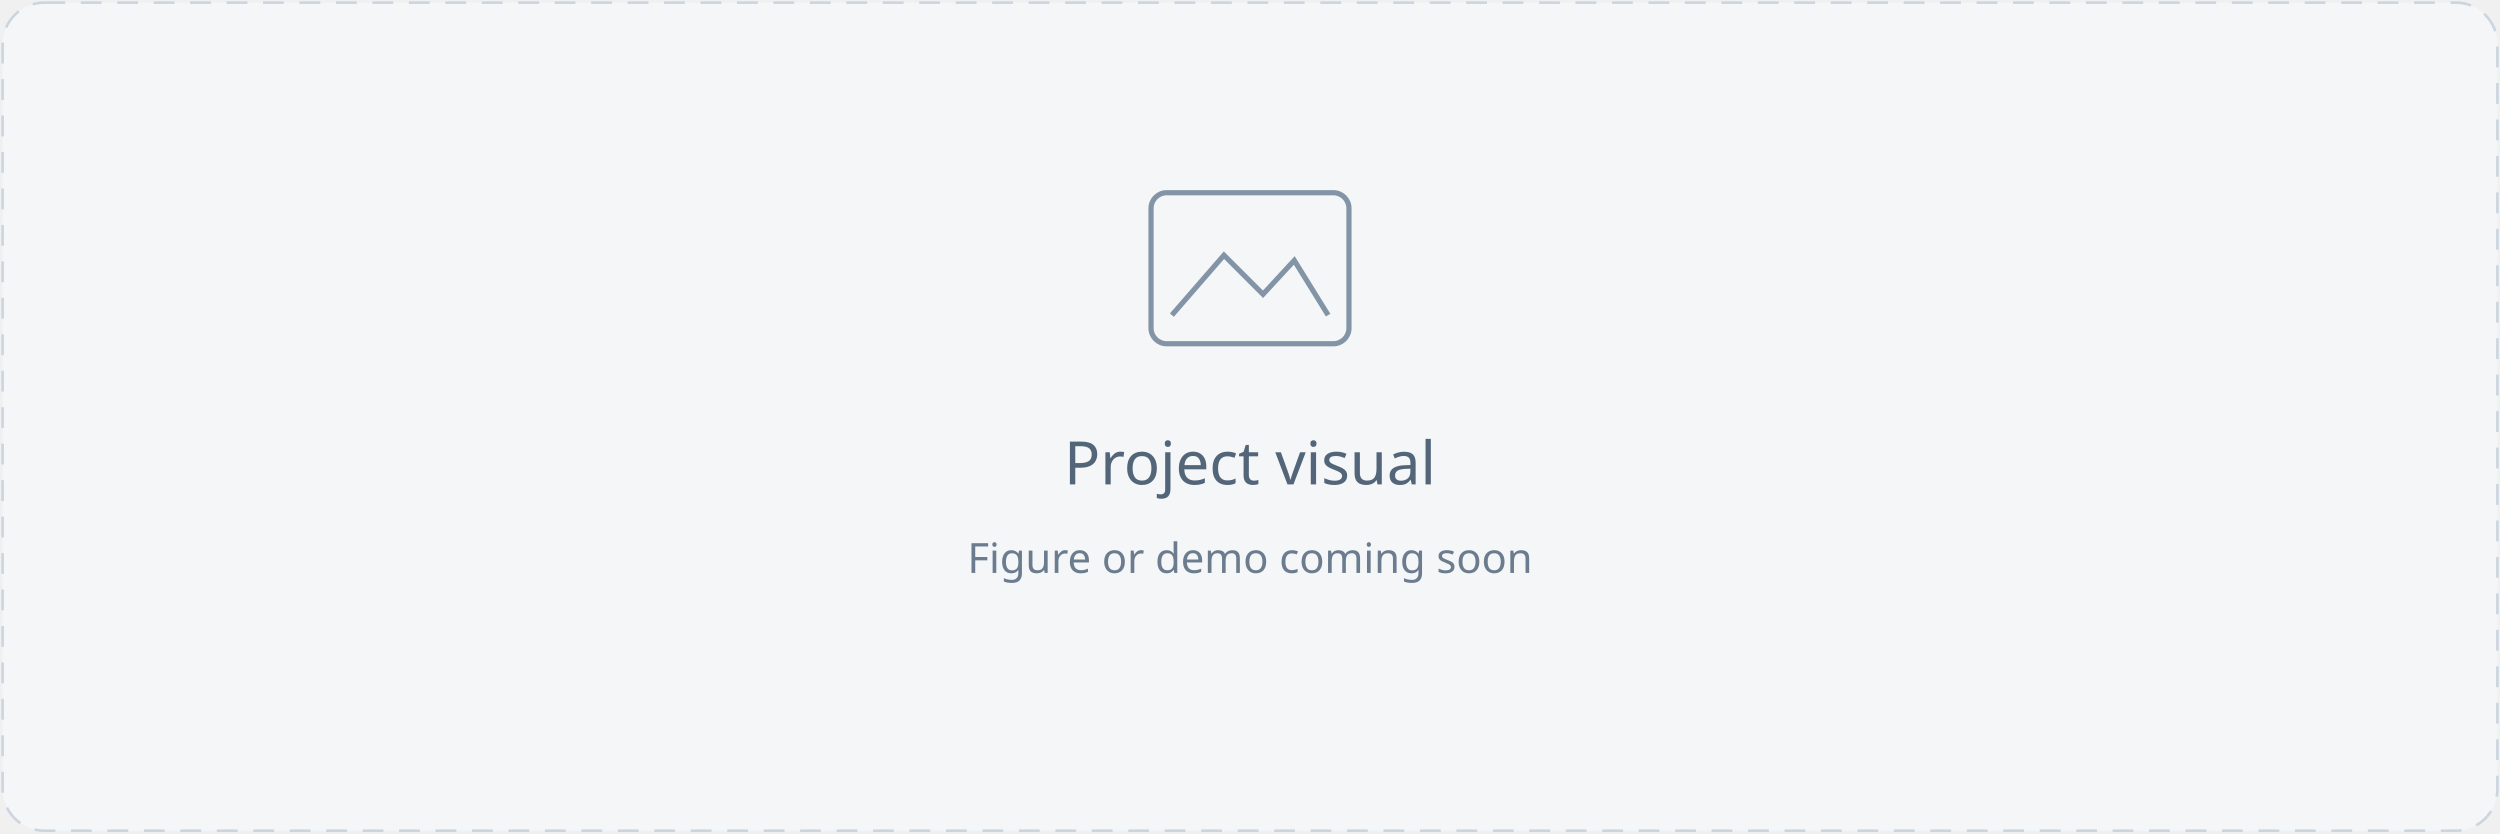
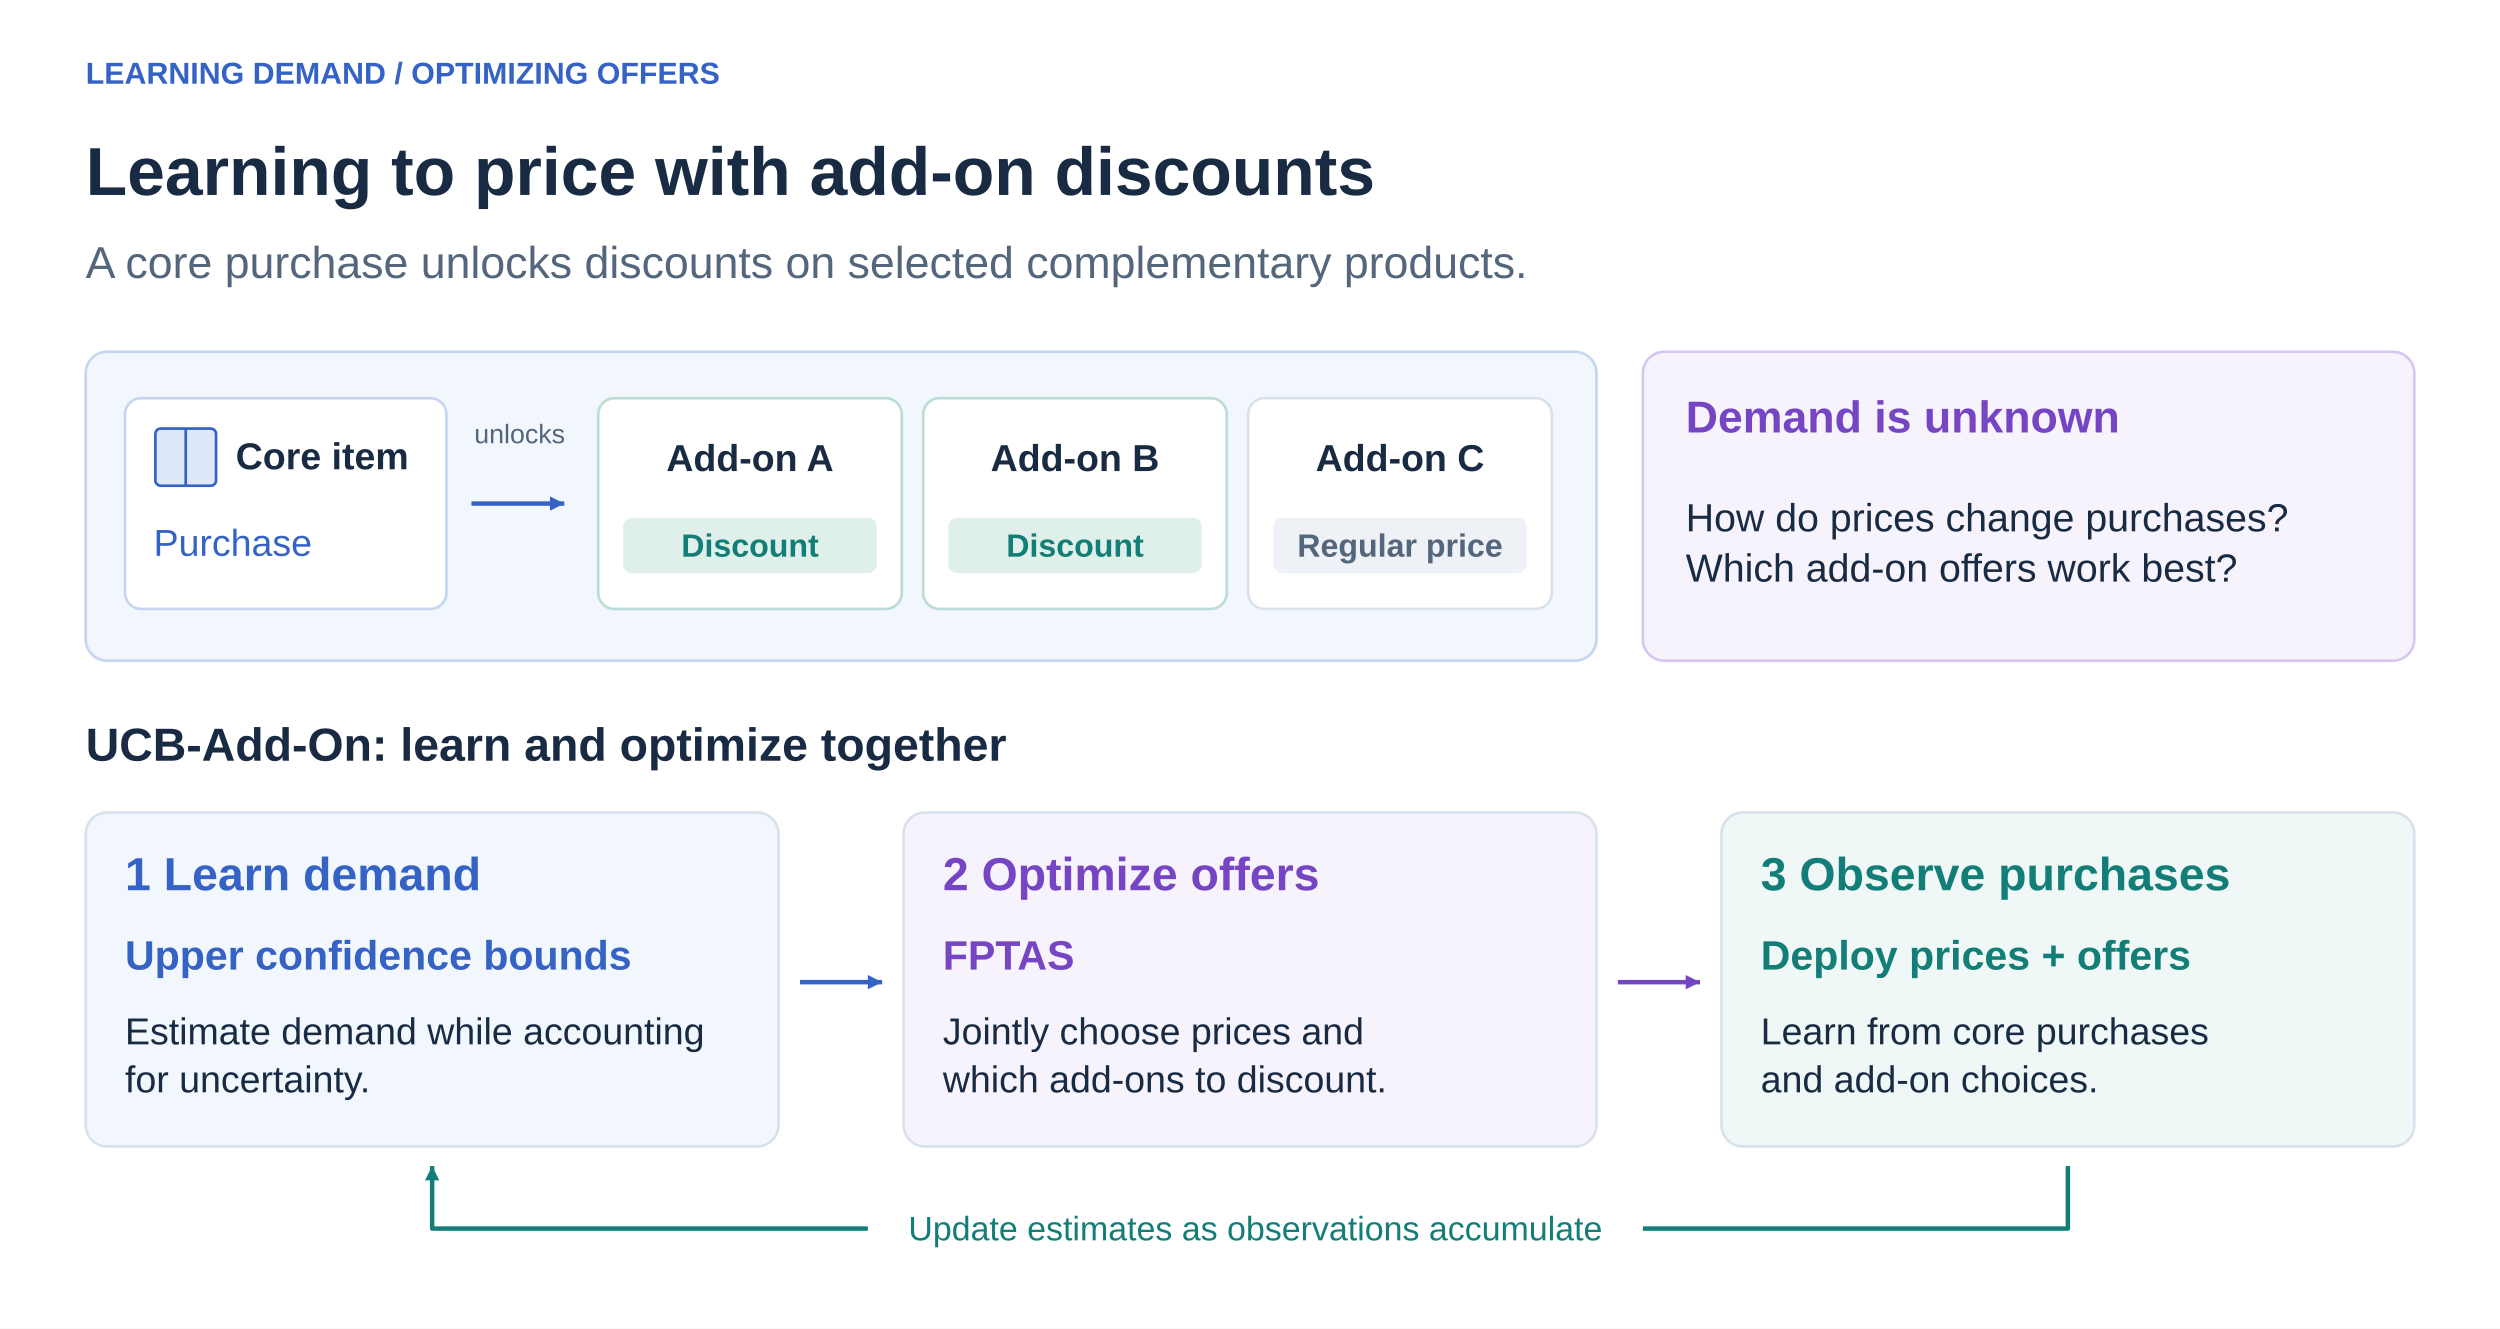
- <svg xmlns="http://www.w3.org/2000/svg" width="960" height="320" viewBox="0 0 960 320">
-   <rect x="1" y="1" width="958" height="318" rx="16" fill="#f4f6f8" stroke="#cbd5df" stroke-dasharray="8 6" />
-   <rect x="442" y="74" width="76" height="58" rx="6" fill="none" stroke="#8294a6" stroke-width="2" />
-   <path d="M450 121l20-23 15 15 12-13 13 21" fill="none" stroke="#8294a6" stroke-width="2" />
-   <text x="480" y="186" text-anchor="middle" font-family="sans-serif" font-size="23" fill="#536579">Project visual</text>
-   <text x="480" y="220" text-anchor="middle" font-family="sans-serif" font-size="16" fill="#6b7c8e">Figure or demo coming soon</text>
+ <svg xmlns="http://www.w3.org/2000/svg" width="1400" height="744" viewBox="0 0 1400 744" role="img" aria-labelledby="title" content="&lt;mxfile host=&quot;app.diagrams.net&quot;&gt;&#10;  &lt;diagram id=&quot;add-on-overview&quot; name=&quot;Add-on discounts&quot;&gt;&#10;    &lt;mxGraphModel grid=&quot;1&quot; gridSize=&quot;10&quot; guides=&quot;1&quot; tooltips=&quot;1&quot; connect=&quot;1&quot; arrows=&quot;1&quot; fold=&quot;1&quot; page=&quot;1&quot; pageScale=&quot;1&quot; pageWidth=&quot;1400&quot; pageHeight=&quot;744&quot; math=&quot;0&quot; shadow=&quot;0&quot; background=&quot;#FFFFFF&quot;&gt;&#10;      &lt;root&gt;&#10;        &lt;mxCell id=&quot;0&quot; /&gt;&#10;        &lt;mxCell id=&quot;1&quot; parent=&quot;0&quot; /&gt;&#10;        &lt;mxCell id=&quot;2&quot; value=&quot;&quot; style=&quot;rounded=0;absoluteArcSize=1;arcSize=0;whiteSpace=wrap;html=0;fillColor=#FFFFFF;strokeColor=none;strokeWidth=1.5;dashed=0;&quot; vertex=&quot;1&quot; parent=&quot;1&quot;&gt;&#10;          &lt;mxGeometry x=&quot;0&quot; y=&quot;0&quot; width=&quot;1400&quot; height=&quot;744&quot; as=&quot;geometry&quot; /&gt;&#10;        &lt;/mxCell&gt;&#10;        &lt;mxCell id=&quot;3&quot; value=&quot;LEARNING DEMAND / OPTIMIZING OFFERS&quot; style=&quot;text;html=0;whiteSpace=wrap;overflow=hidden;align=left;verticalAlign=middle;spacing=0;fontFamily=Arial;fontSize=17;fontColor=#3563C5;fontStyle=1;strokeColor=none;fillColor=none;&quot; vertex=&quot;1&quot; parent=&quot;1&quot;&gt;&#10;          &lt;mxGeometry x=&quot;48&quot; y=&quot;28&quot; width=&quot;1304&quot; height=&quot;26&quot; as=&quot;geometry&quot; /&gt;&#10;        &lt;/mxCell&gt;&#10;        &lt;mxCell id=&quot;4&quot; value=&quot;Learning to price with add-on discounts&quot; style=&quot;text;html=0;whiteSpace=wrap;overflow=hidden;align=left;verticalAlign=middle;spacing=0;fontFamily=Arial;fontSize=38;fontColor=#182B43;fontStyle=1;strokeColor=none;fillColor=none;&quot; vertex=&quot;1&quot; parent=&quot;1&quot;&gt;&#10;          &lt;mxGeometry x=&quot;48&quot; y=&quot;72&quot; width=&quot;1304&quot; height=&quot;48&quot; as=&quot;geometry&quot; /&gt;&#10;        &lt;/mxCell&gt;&#10;        &lt;mxCell id=&quot;5&quot; value=&quot;A core purchase unlocks discounts on selected complementary products.&quot; style=&quot;text;html=0;whiteSpace=wrap;overflow=hidden;align=left;verticalAlign=middle;spacing=0;fontFamily=Arial;fontSize=25;fontColor=#53667B;fontStyle=0;strokeColor=none;fillColor=none;&quot; vertex=&quot;1&quot; parent=&quot;1&quot;&gt;&#10;          &lt;mxGeometry x=&quot;48&quot; y=&quot;131&quot; width=&quot;1304&quot; height=&quot;32&quot; as=&quot;geometry&quot; /&gt;&#10;        &lt;/mxCell&gt;&#10;        &lt;mxCell id=&quot;6&quot; value=&quot;&quot; style=&quot;rounded=1;absoluteArcSize=1;arcSize=24;whiteSpace=wrap;html=0;fillColor=#F2F6FD;strokeColor=#C6D5F0;strokeWidth=1.5;dashed=0;&quot; vertex=&quot;1&quot; parent=&quot;1&quot;&gt;&#10;          &lt;mxGeometry x=&quot;48&quot; y=&quot;197&quot; width=&quot;846&quot; height=&quot;173&quot; as=&quot;geometry&quot; /&gt;&#10;        &lt;/mxCell&gt;&#10;        &lt;mxCell id=&quot;7&quot; value=&quot;&quot; style=&quot;rounded=1;absoluteArcSize=1;arcSize=18;whiteSpace=wrap;html=0;fillColor=#FFFFFF;strokeColor=#C6D5F0;strokeWidth=1.5;dashed=0;&quot; vertex=&quot;1&quot; parent=&quot;1&quot;&gt;&#10;          &lt;mxGeometry x=&quot;70&quot; y=&quot;223&quot; width=&quot;180&quot; height=&quot;118&quot; as=&quot;geometry&quot; /&gt;&#10;        &lt;/mxCell&gt;&#10;        &lt;mxCell id=&quot;8&quot; value=&quot;&quot; style=&quot;rounded=1;absoluteArcSize=1;arcSize=6;whiteSpace=wrap;html=0;fillColor=#DFE8FA;strokeColor=#3563C5;strokeWidth=1.5;dashed=0;&quot; vertex=&quot;1&quot; parent=&quot;1&quot;&gt;&#10;          &lt;mxGeometry x=&quot;87&quot; y=&quot;240&quot; width=&quot;34&quot; height=&quot;32&quot; as=&quot;geometry&quot; /&gt;&#10;        &lt;/mxCell&gt;&#10;        &lt;mxCell id=&quot;9&quot; style=&quot;edgeStyle=none;rounded=0;html=0;endArrow=none;endFill=1;strokeColor=#3563C5;strokeWidth=1.5;dashed=0;&quot; edge=&quot;1&quot; parent=&quot;1&quot;&gt;&#10;          &lt;mxGeometry relative=&quot;1&quot; as=&quot;geometry&quot;&gt;&#10;            &lt;mxPoint x=&quot;104&quot; y=&quot;240&quot; as=&quot;sourcePoint&quot; /&gt;&#10;            &lt;mxPoint x=&quot;104&quot; y=&quot;272&quot; as=&quot;targetPoint&quot; /&gt;&#10;          &lt;/mxGeometry&gt;&#10;        &lt;/mxCell&gt;&#10;        &lt;mxCell id=&quot;10&quot; value=&quot;Core item&quot; style=&quot;text;html=0;whiteSpace=wrap;overflow=hidden;align=left;verticalAlign=middle;spacing=0;fontFamily=Arial;fontSize=21;fontColor=#182B43;fontStyle=1;strokeColor=none;fillColor=none;&quot; vertex=&quot;1&quot; parent=&quot;1&quot;&gt;&#10;          &lt;mxGeometry x=&quot;132&quot; y=&quot;236&quot; width=&quot;108&quot; height=&quot;39&quot; as=&quot;geometry&quot; /&gt;&#10;        &lt;/mxCell&gt;&#10;        &lt;mxCell id=&quot;11&quot; value=&quot;Purchase&quot; style=&quot;text;html=0;whiteSpace=wrap;overflow=hidden;align=left;verticalAlign=middle;spacing=0;fontFamily=Arial;fontSize=21;fontColor=#3563C5;fontStyle=0;strokeColor=none;fillColor=none;&quot; vertex=&quot;1&quot; parent=&quot;1&quot;&gt;&#10;          &lt;mxGeometry x=&quot;86&quot; y=&quot;289&quot; width=&quot;148&quot; height=&quot;30&quot; as=&quot;geometry&quot; /&gt;&#10;        &lt;/mxCell&gt;&#10;        &lt;mxCell id=&quot;12&quot; style=&quot;edgeStyle=none;rounded=0;html=0;endArrow=block;endFill=1;strokeColor=#3563C5;strokeWidth=2.5;dashed=0;&quot; edge=&quot;1&quot; parent=&quot;1&quot;&gt;&#10;          &lt;mxGeometry relative=&quot;1&quot; as=&quot;geometry&quot;&gt;&#10;            &lt;mxPoint x=&quot;264&quot; y=&quot;282&quot; as=&quot;sourcePoint&quot; /&gt;&#10;            &lt;mxPoint x=&quot;316&quot; y=&quot;282&quot; as=&quot;targetPoint&quot; /&gt;&#10;          &lt;/mxGeometry&gt;&#10;        &lt;/mxCell&gt;&#10;        &lt;mxCell id=&quot;13&quot; value=&quot;unlocks&quot; style=&quot;text;html=0;whiteSpace=wrap;overflow=hidden;align=center;verticalAlign=middle;spacing=0;fontFamily=Arial;fontSize=15;fontColor=#53667B;fontStyle=0;strokeColor=none;fillColor=none;&quot; vertex=&quot;1&quot; parent=&quot;1&quot;&gt;&#10;          &lt;mxGeometry x=&quot;259&quot; y=&quot;229&quot; width=&quot;64&quot; height=&quot;28&quot; as=&quot;geometry&quot; /&gt;&#10;        &lt;/mxCell&gt;&#10;        &lt;mxCell id=&quot;14&quot; value=&quot;&quot; style=&quot;rounded=1;absoluteArcSize=1;arcSize=18;whiteSpace=wrap;html=0;fillColor=#FFFFFF;strokeColor=#BBDDD5;strokeWidth=1.5;dashed=0;&quot; vertex=&quot;1&quot; parent=&quot;1&quot;&gt;&#10;          &lt;mxGeometry x=&quot;335&quot; y=&quot;223&quot; width=&quot;170&quot; height=&quot;118&quot; as=&quot;geometry&quot; /&gt;&#10;        &lt;/mxCell&gt;&#10;        &lt;mxCell id=&quot;15&quot; value=&quot;Add-on A&quot; style=&quot;text;html=0;whiteSpace=wrap;overflow=hidden;align=center;verticalAlign=middle;spacing=0;fontFamily=Arial;fontSize=21;fontColor=#182B43;fontStyle=1;strokeColor=none;fillColor=none;&quot; vertex=&quot;1&quot; parent=&quot;1&quot;&gt;&#10;          &lt;mxGeometry x=&quot;347&quot; y=&quot;241&quot; width=&quot;146&quot; height=&quot;31&quot; as=&quot;geometry&quot; /&gt;&#10;        &lt;/mxCell&gt;&#10;        &lt;mxCell id=&quot;16&quot; value=&quot;&quot; style=&quot;rounded=1;absoluteArcSize=1;arcSize=10;whiteSpace=wrap;html=0;fillColor=#DFF0EB;strokeColor=none;strokeWidth=1.5;dashed=0;&quot; vertex=&quot;1&quot; parent=&quot;1&quot;&gt;&#10;          &lt;mxGeometry x=&quot;349&quot; y=&quot;290&quot; width=&quot;142&quot; height=&quot;31&quot; as=&quot;geometry&quot; /&gt;&#10;        &lt;/mxCell&gt;&#10;        &lt;mxCell id=&quot;17&quot; value=&quot;Discount&quot; style=&quot;text;html=0;whiteSpace=wrap;overflow=hidden;align=center;verticalAlign=middle;spacing=0;fontFamily=Arial;fontSize=18;fontColor=#137E77;fontStyle=1;strokeColor=none;fillColor=none;&quot; vertex=&quot;1&quot; parent=&quot;1&quot;&gt;&#10;          &lt;mxGeometry x=&quot;349&quot; y=&quot;290&quot; width=&quot;142&quot; height=&quot;31&quot; as=&quot;geometry&quot; /&gt;&#10;        &lt;/mxCell&gt;&#10;        &lt;mxCell id=&quot;18&quot; value=&quot;&quot; style=&quot;rounded=1;absoluteArcSize=1;arcSize=18;whiteSpace=wrap;html=0;fillColor=#FFFFFF;strokeColor=#BBDDD5;strokeWidth=1.5;dashed=0;&quot; vertex=&quot;1&quot; parent=&quot;1&quot;&gt;&#10;          &lt;mxGeometry x=&quot;517&quot; y=&quot;223&quot; width=&quot;170&quot; height=&quot;118&quot; as=&quot;geometry&quot; /&gt;&#10;        &lt;/mxCell&gt;&#10;        &lt;mxCell id=&quot;19&quot; value=&quot;Add-on B&quot; style=&quot;text;html=0;whiteSpace=wrap;overflow=hidden;align=center;verticalAlign=middle;spacing=0;fontFamily=Arial;fontSize=21;fontColor=#182B43;fontStyle=1;strokeColor=none;fillColor=none;&quot; vertex=&quot;1&quot; parent=&quot;1&quot;&gt;&#10;          &lt;mxGeometry x=&quot;529&quot; y=&quot;241&quot; width=&quot;146&quot; height=&quot;31&quot; as=&quot;geometry&quot; /&gt;&#10;        &lt;/mxCell&gt;&#10;        &lt;mxCell id=&quot;20&quot; value=&quot;&quot; style=&quot;rounded=1;absoluteArcSize=1;arcSize=10;whiteSpace=wrap;html=0;fillColor=#DFF0EB;strokeColor=none;strokeWidth=1.5;dashed=0;&quot; vertex=&quot;1&quot; parent=&quot;1&quot;&gt;&#10;          &lt;mxGeometry x=&quot;531&quot; y=&quot;290&quot; width=&quot;142&quot; height=&quot;31&quot; as=&quot;geometry&quot; /&gt;&#10;        &lt;/mxCell&gt;&#10;        &lt;mxCell id=&quot;21&quot; value=&quot;Discount&quot; style=&quot;text;html=0;whiteSpace=wrap;overflow=hidden;align=center;verticalAlign=middle;spacing=0;fontFamily=Arial;fontSize=18;fontColor=#137E77;fontStyle=1;strokeColor=none;fillColor=none;&quot; vertex=&quot;1&quot; parent=&quot;1&quot;&gt;&#10;          &lt;mxGeometry x=&quot;531&quot; y=&quot;290&quot; width=&quot;142&quot; height=&quot;31&quot; as=&quot;geometry&quot; /&gt;&#10;        &lt;/mxCell&gt;&#10;        &lt;mxCell id=&quot;22&quot; value=&quot;&quot; style=&quot;rounded=1;absoluteArcSize=1;arcSize=18;whiteSpace=wrap;html=0;fillColor=#FFFFFF;strokeColor=#D9E2EC;strokeWidth=1.5;dashed=0;&quot; vertex=&quot;1&quot; parent=&quot;1&quot;&gt;&#10;          &lt;mxGeometry x=&quot;699&quot; y=&quot;223&quot; width=&quot;170&quot; height=&quot;118&quot; as=&quot;geometry&quot; /&gt;&#10;        &lt;/mxCell&gt;&#10;        &lt;mxCell id=&quot;23&quot; value=&quot;Add-on C&quot; style=&quot;text;html=0;whiteSpace=wrap;overflow=hidden;align=center;verticalAlign=middle;spacing=0;fontFamily=Arial;fontSize=21;fontColor=#182B43;fontStyle=1;strokeColor=none;fillColor=none;&quot; vertex=&quot;1&quot; parent=&quot;1&quot;&gt;&#10;          &lt;mxGeometry x=&quot;711&quot; y=&quot;241&quot; width=&quot;146&quot; height=&quot;31&quot; as=&quot;geometry&quot; /&gt;&#10;        &lt;/mxCell&gt;&#10;        &lt;mxCell id=&quot;24&quot; value=&quot;&quot; style=&quot;rounded=1;absoluteArcSize=1;arcSize=10;whiteSpace=wrap;html=0;fillColor=#EEF1F5;strokeColor=none;strokeWidth=1.5;dashed=0;&quot; vertex=&quot;1&quot; parent=&quot;1&quot;&gt;&#10;          &lt;mxGeometry x=&quot;713&quot; y=&quot;290&quot; width=&quot;142&quot; height=&quot;31&quot; as=&quot;geometry&quot; /&gt;&#10;        &lt;/mxCell&gt;&#10;        &lt;mxCell id=&quot;25&quot; value=&quot;Regular price&quot; style=&quot;text;html=0;whiteSpace=wrap;overflow=hidden;align=center;verticalAlign=middle;spacing=0;fontFamily=Arial;fontSize=18;fontColor=#53667B;fontStyle=1;strokeColor=none;fillColor=none;&quot; vertex=&quot;1&quot; parent=&quot;1&quot;&gt;&#10;          &lt;mxGeometry x=&quot;713&quot; y=&quot;290&quot; width=&quot;142&quot; height=&quot;31&quot; as=&quot;geometry&quot; /&gt;&#10;        &lt;/mxCell&gt;&#10;        &lt;mxCell id=&quot;26&quot; value=&quot;&quot; style=&quot;rounded=1;absoluteArcSize=1;arcSize=24;whiteSpace=wrap;html=0;fillColor=#F7F3FD;strokeColor=#D7C7F0;strokeWidth=1.5;dashed=0;&quot; vertex=&quot;1&quot; parent=&quot;1&quot;&gt;&#10;          &lt;mxGeometry x=&quot;920&quot; y=&quot;197&quot; width=&quot;432&quot; height=&quot;173&quot; as=&quot;geometry&quot; /&gt;&#10;        &lt;/mxCell&gt;&#10;        &lt;mxCell id=&quot;27&quot; value=&quot;Demand is unknown&quot; style=&quot;text;html=0;whiteSpace=wrap;overflow=hidden;align=left;verticalAlign=middle;spacing=0;fontFamily=Arial;fontSize=25;fontColor=#7545C3;fontStyle=1;strokeColor=none;fillColor=none;&quot; vertex=&quot;1&quot; parent=&quot;1&quot;&gt;&#10;          &lt;mxGeometry x=&quot;944&quot; y=&quot;217&quot; width=&quot;384&quot; height=&quot;33&quot; as=&quot;geometry&quot; /&gt;&#10;        &lt;/mxCell&gt;&#10;        &lt;mxCell id=&quot;28&quot; value=&quot;How do prices change purchases?&amp;#10;Which add-on offers work best?&quot; style=&quot;text;html=0;whiteSpace=wrap;overflow=hidden;align=left;verticalAlign=middle;spacing=0;fontFamily=Arial;fontSize=22;fontColor=#182B43;fontStyle=0;strokeColor=none;fillColor=none;&quot; vertex=&quot;1&quot; parent=&quot;1&quot;&gt;&#10;          &lt;mxGeometry x=&quot;944&quot; y=&quot;264&quot; width=&quot;384&quot; height=&quot;80&quot; as=&quot;geometry&quot; /&gt;&#10;        &lt;/mxCell&gt;&#10;        &lt;mxCell id=&quot;29&quot; value=&quot;UCB-Add-On: learn and optimize together&quot; style=&quot;text;html=0;whiteSpace=wrap;overflow=hidden;align=left;verticalAlign=middle;spacing=0;fontFamily=Arial;fontSize=26;fontColor=#182B43;fontStyle=1;strokeColor=none;fillColor=none;&quot; vertex=&quot;1&quot; parent=&quot;1&quot;&gt;&#10;          &lt;mxGeometry x=&quot;48&quot; y=&quot;401&quot; width=&quot;1304&quot; height=&quot;32&quot; as=&quot;geometry&quot; /&gt;&#10;        &lt;/mxCell&gt;&#10;        &lt;mxCell id=&quot;30&quot; value=&quot;&quot; style=&quot;rounded=1;absoluteArcSize=1;arcSize=24;whiteSpace=wrap;html=0;fillColor=#F2F6FD;strokeColor=#D9E2EC;strokeWidth=1.5;dashed=0;&quot; vertex=&quot;1&quot; parent=&quot;1&quot;&gt;&#10;          &lt;mxGeometry x=&quot;48&quot; y=&quot;455&quot; width=&quot;388&quot; height=&quot;187&quot; as=&quot;geometry&quot; /&gt;&#10;        &lt;/mxCell&gt;&#10;        &lt;mxCell id=&quot;31&quot; value=&quot;1  Learn demand&quot; style=&quot;text;html=0;whiteSpace=wrap;overflow=hidden;align=left;verticalAlign=middle;spacing=0;fontFamily=Arial;fontSize=26;fontColor=#3563C5;fontStyle=1;strokeColor=none;fillColor=none;&quot; vertex=&quot;1&quot; parent=&quot;1&quot;&gt;&#10;          &lt;mxGeometry x=&quot;70&quot; y=&quot;471&quot; width=&quot;344&quot; height=&quot;37&quot; as=&quot;geometry&quot; /&gt;&#10;        &lt;/mxCell&gt;&#10;        &lt;mxCell id=&quot;32&quot; value=&quot;&quot; style=&quot;rounded=1;absoluteArcSize=1;arcSize=24;whiteSpace=wrap;html=0;fillColor=#F7F3FD;strokeColor=#D9E2EC;strokeWidth=1.5;dashed=0;&quot; vertex=&quot;1&quot; parent=&quot;1&quot;&gt;&#10;          &lt;mxGeometry x=&quot;506&quot; y=&quot;455&quot; width=&quot;388&quot; height=&quot;187&quot; as=&quot;geometry&quot; /&gt;&#10;        &lt;/mxCell&gt;&#10;        &lt;mxCell id=&quot;33&quot; value=&quot;2  Optimize offers&quot; style=&quot;text;html=0;whiteSpace=wrap;overflow=hidden;align=left;verticalAlign=middle;spacing=0;fontFamily=Arial;fontSize=26;fontColor=#7545C3;fontStyle=1;strokeColor=none;fillColor=none;&quot; vertex=&quot;1&quot; parent=&quot;1&quot;&gt;&#10;          &lt;mxGeometry x=&quot;528&quot; y=&quot;471&quot; width=&quot;344&quot; height=&quot;37&quot; as=&quot;geometry&quot; /&gt;&#10;        &lt;/mxCell&gt;&#10;        &lt;mxCell id=&quot;34&quot; value=&quot;&quot; style=&quot;rounded=1;absoluteArcSize=1;arcSize=24;whiteSpace=wrap;html=0;fillColor=#EFF8F6;strokeColor=#D9E2EC;strokeWidth=1.5;dashed=0;&quot; vertex=&quot;1&quot; parent=&quot;1&quot;&gt;&#10;          &lt;mxGeometry x=&quot;964&quot; y=&quot;455&quot; width=&quot;388&quot; height=&quot;187&quot; as=&quot;geometry&quot; /&gt;&#10;        &lt;/mxCell&gt;&#10;        &lt;mxCell id=&quot;35&quot; value=&quot;3  Observe purchases&quot; style=&quot;text;html=0;whiteSpace=wrap;overflow=hidden;align=left;verticalAlign=middle;spacing=0;fontFamily=Arial;fontSize=26;fontColor=#137E77;fontStyle=1;strokeColor=none;fillColor=none;&quot; vertex=&quot;1&quot; parent=&quot;1&quot;&gt;&#10;          &lt;mxGeometry x=&quot;986&quot; y=&quot;471&quot; width=&quot;344&quot; height=&quot;37&quot; as=&quot;geometry&quot; /&gt;&#10;        &lt;/mxCell&gt;&#10;        &lt;mxCell id=&quot;36&quot; value=&quot;Upper confidence bounds&quot; style=&quot;text;html=0;whiteSpace=wrap;overflow=hidden;align=left;verticalAlign=middle;spacing=0;fontFamily=Arial;fontSize=23;fontColor=#3563C5;fontStyle=1;strokeColor=none;fillColor=none;&quot; vertex=&quot;1&quot; parent=&quot;1&quot;&gt;&#10;          &lt;mxGeometry x=&quot;70&quot; y=&quot;520&quot; width=&quot;344&quot; height=&quot;30&quot; as=&quot;geometry&quot; /&gt;&#10;        &lt;/mxCell&gt;&#10;        &lt;mxCell id=&quot;37&quot; value=&quot;Estimate demand while accounting&amp;#10;for uncertainty.&quot; style=&quot;text;html=0;whiteSpace=wrap;overflow=hidden;align=left;verticalAlign=middle;spacing=0;fontFamily=Arial;fontSize=21;fontColor=#182B43;fontStyle=0;strokeColor=none;fillColor=none;&quot; vertex=&quot;1&quot; parent=&quot;1&quot;&gt;&#10;          &lt;mxGeometry x=&quot;70&quot; y=&quot;560&quot; width=&quot;344&quot; height=&quot;62&quot; as=&quot;geometry&quot; /&gt;&#10;        &lt;/mxCell&gt;&#10;        &lt;mxCell id=&quot;38&quot; value=&quot;FPTAS&quot; style=&quot;text;html=0;whiteSpace=wrap;overflow=hidden;align=left;verticalAlign=middle;spacing=0;fontFamily=Arial;fontSize=23;fontColor=#7545C3;fontStyle=1;strokeColor=none;fillColor=none;&quot; vertex=&quot;1&quot; parent=&quot;1&quot;&gt;&#10;          &lt;mxGeometry x=&quot;528&quot; y=&quot;520&quot; width=&quot;344&quot; height=&quot;30&quot; as=&quot;geometry&quot; /&gt;&#10;        &lt;/mxCell&gt;&#10;        &lt;mxCell id=&quot;39&quot; value=&quot;Jointly choose prices and&amp;#10;which add-ons to discount.&quot; style=&quot;text;html=0;whiteSpace=wrap;overflow=hidden;align=left;verticalAlign=middle;spacing=0;fontFamily=Arial;fontSize=21;fontColor=#182B43;fontStyle=0;strokeColor=none;fillColor=none;&quot; vertex=&quot;1&quot; parent=&quot;1&quot;&gt;&#10;          &lt;mxGeometry x=&quot;528&quot; y=&quot;560&quot; width=&quot;344&quot; height=&quot;62&quot; as=&quot;geometry&quot; /&gt;&#10;        &lt;/mxCell&gt;&#10;        &lt;mxCell id=&quot;40&quot; value=&quot;Deploy prices + offers&quot; style=&quot;text;html=0;whiteSpace=wrap;overflow=hidden;align=left;verticalAlign=middle;spacing=0;fontFamily=Arial;fontSize=23;fontColor=#137E77;fontStyle=1;strokeColor=none;fillColor=none;&quot; vertex=&quot;1&quot; parent=&quot;1&quot;&gt;&#10;          &lt;mxGeometry x=&quot;986&quot; y=&quot;520&quot; width=&quot;344&quot; height=&quot;30&quot; as=&quot;geometry&quot; /&gt;&#10;        &lt;/mxCell&gt;&#10;        &lt;mxCell id=&quot;41&quot; value=&quot;Learn from core purchases&amp;#10;and add-on choices.&quot; style=&quot;text;html=0;whiteSpace=wrap;overflow=hidden;align=left;verticalAlign=middle;spacing=0;fontFamily=Arial;fontSize=21;fontColor=#182B43;fontStyle=0;strokeColor=none;fillColor=none;&quot; vertex=&quot;1&quot; parent=&quot;1&quot;&gt;&#10;          &lt;mxGeometry x=&quot;986&quot; y=&quot;560&quot; width=&quot;344&quot; height=&quot;62&quot; as=&quot;geometry&quot; /&gt;&#10;        &lt;/mxCell&gt;&#10;        &lt;mxCell id=&quot;42&quot; style=&quot;edgeStyle=none;rounded=0;html=0;endArrow=block;endFill=1;strokeColor=#3563C5;strokeWidth=2.5;dashed=0;&quot; edge=&quot;1&quot; parent=&quot;1&quot;&gt;&#10;          &lt;mxGeometry relative=&quot;1&quot; as=&quot;geometry&quot;&gt;&#10;            &lt;mxPoint x=&quot;448&quot; y=&quot;550&quot; as=&quot;sourcePoint&quot; /&gt;&#10;            &lt;mxPoint x=&quot;494&quot; y=&quot;550&quot; as=&quot;targetPoint&quot; /&gt;&#10;          &lt;/mxGeometry&gt;&#10;        &lt;/mxCell&gt;&#10;        &lt;mxCell id=&quot;43&quot; style=&quot;edgeStyle=none;rounded=0;html=0;endArrow=block;endFill=1;strokeColor=#7545C3;strokeWidth=2.5;dashed=0;&quot; edge=&quot;1&quot; parent=&quot;1&quot;&gt;&#10;          &lt;mxGeometry relative=&quot;1&quot; as=&quot;geometry&quot;&gt;&#10;            &lt;mxPoint x=&quot;906&quot; y=&quot;550&quot; as=&quot;sourcePoint&quot; /&gt;&#10;            &lt;mxPoint x=&quot;952&quot; y=&quot;550&quot; as=&quot;targetPoint&quot; /&gt;&#10;          &lt;/mxGeometry&gt;&#10;        &lt;/mxCell&gt;&#10;        &lt;mxCell id=&quot;44&quot; style=&quot;edgeStyle=none;rounded=0;html=0;endArrow=block;endFill=1;strokeColor=#137E77;strokeWidth=2.5;dashed=0;&quot; edge=&quot;1&quot; parent=&quot;1&quot;&gt;&#10;          &lt;mxGeometry relative=&quot;1&quot; as=&quot;geometry&quot;&gt;&#10;            &lt;mxPoint x=&quot;1158&quot; y=&quot;653&quot; as=&quot;sourcePoint&quot; /&gt;&#10;            &lt;mxPoint x=&quot;242&quot; y=&quot;653&quot; as=&quot;targetPoint&quot; /&gt;&#10;            &lt;Array as=&quot;points&quot;&gt;&#10;              &lt;mxPoint x=&quot;1158&quot; y=&quot;688&quot; /&gt;&#10;              &lt;mxPoint x=&quot;242&quot; y=&quot;688&quot; /&gt;&#10;            &lt;/Array&gt;&#10;          &lt;/mxGeometry&gt;&#10;        &lt;/mxCell&gt;&#10;        &lt;mxCell id=&quot;45&quot; value=&quot;&quot; style=&quot;rounded=0;absoluteArcSize=1;arcSize=0;whiteSpace=wrap;html=0;fillColor=#FFFFFF;strokeColor=none;strokeWidth=1.5;dashed=0;&quot; vertex=&quot;1&quot; parent=&quot;1&quot;&gt;&#10;          &lt;mxGeometry x=&quot;486&quot; y=&quot;670&quot; width=&quot;434&quot; height=&quot;36&quot; as=&quot;geometry&quot; /&gt;&#10;        &lt;/mxCell&gt;&#10;        &lt;mxCell id=&quot;46&quot; value=&quot;Update estimates as observations accumulate&quot; style=&quot;text;html=0;whiteSpace=wrap;overflow=hidden;align=center;verticalAlign=middle;spacing=0;fontFamily=Arial;fontSize=19;fontColor=#137E77;fontStyle=0;strokeColor=none;fillColor=none;&quot; vertex=&quot;1&quot; parent=&quot;1&quot;&gt;&#10;          &lt;mxGeometry x=&quot;486&quot; y=&quot;670&quot; width=&quot;434&quot; height=&quot;36&quot; as=&quot;geometry&quot; /&gt;&#10;        &lt;/mxCell&gt;&#10;      &lt;/root&gt;&#10;    &lt;/mxGraphModel&gt;&#10;  &lt;/diagram&gt;&#10;&lt;/mxfile&gt;">
+   <defs>
+     <marker id="arrow3563C5" markerWidth="10" markerHeight="10" refX="8" refY="4" orient="auto" markerUnits="userSpaceOnUse">
+       <path d="M0,0 L8,4 L0,8 Z" fill="#3563C5" />
+     </marker>
+     <marker id="arrow7545C3" markerWidth="10" markerHeight="10" refX="8" refY="4" orient="auto" markerUnits="userSpaceOnUse">
+       <path d="M0,0 L8,4 L0,8 Z" fill="#7545C3" />
+     </marker>
+     <marker id="arrow137E77" markerWidth="10" markerHeight="10" refX="8" refY="4" orient="auto" markerUnits="userSpaceOnUse">
+       <path d="M0,0 L8,4 L0,8 Z" fill="#137E77" />
+     </marker>
+   </defs>
+   <rect x="0.0" y="0.0" width="1400.0" height="744.0" rx="0" fill="#FFFFFF" stroke="none" stroke-width="1.5" />
+   <text x="48.0" y="41.0" dominant-baseline="central" text-anchor="start" font-family="Arial, Helvetica, sans-serif" font-size="17.0" font-weight="700" fill="#3563C5">LEARNING DEMAND / OPTIMIZING OFFERS</text>
+   <text x="48.0" y="96.0" dominant-baseline="central" text-anchor="start" font-family="Arial, Helvetica, sans-serif" font-size="38.0" font-weight="700" fill="#182B43">Learning to price with add-on discounts</text>
+   <text x="48.0" y="147.0" dominant-baseline="central" text-anchor="start" font-family="Arial, Helvetica, sans-serif" font-size="25.0" font-weight="400" fill="#53667B">A core purchase unlocks discounts on selected complementary products.</text>
+   <rect x="48.0" y="197.0" width="846.0" height="173.0" rx="12.0" fill="#F2F6FD" stroke="#C6D5F0" stroke-width="1.5" />
+   <rect x="70.0" y="223.0" width="180.0" height="118.0" rx="9.0" fill="#FFFFFF" stroke="#C6D5F0" stroke-width="1.5" />
+   <rect x="87.0" y="240.0" width="34.0" height="32.0" rx="3.0" fill="#DFE8FA" stroke="#3563C5" stroke-width="1.5" />
+   <polyline points="104,240 104,272" fill="none" stroke="#3563C5" stroke-width="1.5" stroke-linejoin="round" />
+   <text x="132.0" y="255.5" dominant-baseline="central" text-anchor="start" font-family="Arial, Helvetica, sans-serif" font-size="21.0" font-weight="700" fill="#182B43">Core item</text>
+   <text x="86.0" y="304.0" dominant-baseline="central" text-anchor="start" font-family="Arial, Helvetica, sans-serif" font-size="21.0" font-weight="400" fill="#3563C5">Purchase</text>
+   <polyline points="264,282 316,282" fill="none" stroke="#3563C5" stroke-width="2.5" stroke-linejoin="round" marker-end="url(#arrow3563C5)" />
+   <text x="291.0" y="243.0" dominant-baseline="central" text-anchor="middle" font-family="Arial, Helvetica, sans-serif" font-size="15.0" font-weight="400" fill="#53667B">unlocks</text>
+   <rect x="335.0" y="223.0" width="170.0" height="118.0" rx="9.0" fill="#FFFFFF" stroke="#BBDDD5" stroke-width="1.5" />
+   <text x="420.0" y="256.5" dominant-baseline="central" text-anchor="middle" font-family="Arial, Helvetica, sans-serif" font-size="21.0" font-weight="700" fill="#182B43">Add-on A</text>
+   <rect x="349.0" y="290.0" width="142.0" height="31.0" rx="5.0" fill="#DFF0EB" stroke="none" stroke-width="1.5" />
+   <text x="420.0" y="305.5" dominant-baseline="central" text-anchor="middle" font-family="Arial, Helvetica, sans-serif" font-size="18.0" font-weight="700" fill="#137E77">Discount</text>
+   <rect x="517.0" y="223.0" width="170.0" height="118.0" rx="9.0" fill="#FFFFFF" stroke="#BBDDD5" stroke-width="1.5" />
+   <text x="602.0" y="256.5" dominant-baseline="central" text-anchor="middle" font-family="Arial, Helvetica, sans-serif" font-size="21.0" font-weight="700" fill="#182B43">Add-on B</text>
+   <rect x="531.0" y="290.0" width="142.0" height="31.0" rx="5.0" fill="#DFF0EB" stroke="none" stroke-width="1.5" />
+   <text x="602.0" y="305.5" dominant-baseline="central" text-anchor="middle" font-family="Arial, Helvetica, sans-serif" font-size="18.0" font-weight="700" fill="#137E77">Discount</text>
+   <rect x="699.0" y="223.0" width="170.0" height="118.0" rx="9.0" fill="#FFFFFF" stroke="#D9E2EC" stroke-width="1.5" />
+   <text x="784.0" y="256.5" dominant-baseline="central" text-anchor="middle" font-family="Arial, Helvetica, sans-serif" font-size="21.0" font-weight="700" fill="#182B43">Add-on C</text>
+   <rect x="713.0" y="290.0" width="142.0" height="31.0" rx="5.0" fill="#EEF1F5" stroke="none" stroke-width="1.5" />
+   <text x="784.0" y="305.5" dominant-baseline="central" text-anchor="middle" font-family="Arial, Helvetica, sans-serif" font-size="18.0" font-weight="700" fill="#53667B">Regular price</text>
+   <rect x="920.0" y="197.0" width="432.0" height="173.0" rx="12.0" fill="#F7F3FD" stroke="#D7C7F0" stroke-width="1.5" />
+   <text x="944.0" y="233.5" dominant-baseline="central" text-anchor="start" font-family="Arial, Helvetica, sans-serif" font-size="25.0" font-weight="700" fill="#7545C3">Demand is unknown</text>
+   <text x="944.0" y="289.92" dominant-baseline="central" text-anchor="start" font-family="Arial, Helvetica, sans-serif" font-size="22.0" font-weight="400" fill="#182B43">How do prices change purchases?</text>
+   <text x="944.0" y="318.08" dominant-baseline="central" text-anchor="start" font-family="Arial, Helvetica, sans-serif" font-size="22.0" font-weight="400" fill="#182B43">Which add-on offers work best?</text>
+   <text x="48.0" y="417.0" dominant-baseline="central" text-anchor="start" font-family="Arial, Helvetica, sans-serif" font-size="26.0" font-weight="700" fill="#182B43">UCB-Add-On: learn and optimize together</text>
+   <rect x="48.0" y="455.0" width="388.0" height="187.0" rx="12.0" fill="#F2F6FD" stroke="#D9E2EC" stroke-width="1.5" />
+   <text x="70.0" y="489.5" dominant-baseline="central" text-anchor="start" font-family="Arial, Helvetica, sans-serif" font-size="26.0" font-weight="700" fill="#3563C5">1  Learn demand</text>
+   <rect x="506.0" y="455.0" width="388.0" height="187.0" rx="12.0" fill="#F7F3FD" stroke="#D9E2EC" stroke-width="1.5" />
+   <text x="528.0" y="489.5" dominant-baseline="central" text-anchor="start" font-family="Arial, Helvetica, sans-serif" font-size="26.0" font-weight="700" fill="#7545C3">2  Optimize offers</text>
+   <rect x="964.0" y="455.0" width="388.0" height="187.0" rx="12.0" fill="#EFF8F6" stroke="#D9E2EC" stroke-width="1.5" />
+   <text x="986.0" y="489.5" dominant-baseline="central" text-anchor="start" font-family="Arial, Helvetica, sans-serif" font-size="26.0" font-weight="700" fill="#137E77">3  Observe purchases</text>
+   <text x="70.0" y="535.0" dominant-baseline="central" text-anchor="start" font-family="Arial, Helvetica, sans-serif" font-size="23.0" font-weight="700" fill="#3563C5">Upper confidence bounds</text>
+   <text x="70.0" y="577.56" dominant-baseline="central" text-anchor="start" font-family="Arial, Helvetica, sans-serif" font-size="21.0" font-weight="400" fill="#182B43">Estimate demand while accounting</text>
+   <text x="70.0" y="604.44" dominant-baseline="central" text-anchor="start" font-family="Arial, Helvetica, sans-serif" font-size="21.0" font-weight="400" fill="#182B43">for uncertainty.</text>
+   <text x="528.0" y="535.0" dominant-baseline="central" text-anchor="start" font-family="Arial, Helvetica, sans-serif" font-size="23.0" font-weight="700" fill="#7545C3">FPTAS</text>
+   <text x="528.0" y="577.56" dominant-baseline="central" text-anchor="start" font-family="Arial, Helvetica, sans-serif" font-size="21.0" font-weight="400" fill="#182B43">Jointly choose prices and</text>
+   <text x="528.0" y="604.44" dominant-baseline="central" text-anchor="start" font-family="Arial, Helvetica, sans-serif" font-size="21.0" font-weight="400" fill="#182B43">which add-ons to discount.</text>
+   <text x="986.0" y="535.0" dominant-baseline="central" text-anchor="start" font-family="Arial, Helvetica, sans-serif" font-size="23.0" font-weight="700" fill="#137E77">Deploy prices + offers</text>
+   <text x="986.0" y="577.56" dominant-baseline="central" text-anchor="start" font-family="Arial, Helvetica, sans-serif" font-size="21.0" font-weight="400" fill="#182B43">Learn from core purchases</text>
+   <text x="986.0" y="604.44" dominant-baseline="central" text-anchor="start" font-family="Arial, Helvetica, sans-serif" font-size="21.0" font-weight="400" fill="#182B43">and add-on choices.</text>
+   <polyline points="448,550 494,550" fill="none" stroke="#3563C5" stroke-width="2.5" stroke-linejoin="round" marker-end="url(#arrow3563C5)" />
+   <polyline points="906,550 952,550" fill="none" stroke="#7545C3" stroke-width="2.5" stroke-linejoin="round" marker-end="url(#arrow7545C3)" />
+   <polyline points="1158,653 1158,688 242,688 242,653" fill="none" stroke="#137E77" stroke-width="2.5" stroke-linejoin="round" marker-end="url(#arrow137E77)" />
+   <rect x="486.0" y="670.0" width="434.0" height="36.0" rx="0" fill="#FFFFFF" stroke="none" stroke-width="1.5" />
+   <text x="703.0" y="688.0" dominant-baseline="central" text-anchor="middle" font-family="Arial, Helvetica, sans-serif" font-size="19.0" font-weight="400" fill="#137E77">Update estimates as observations accumulate</text>
</svg>
